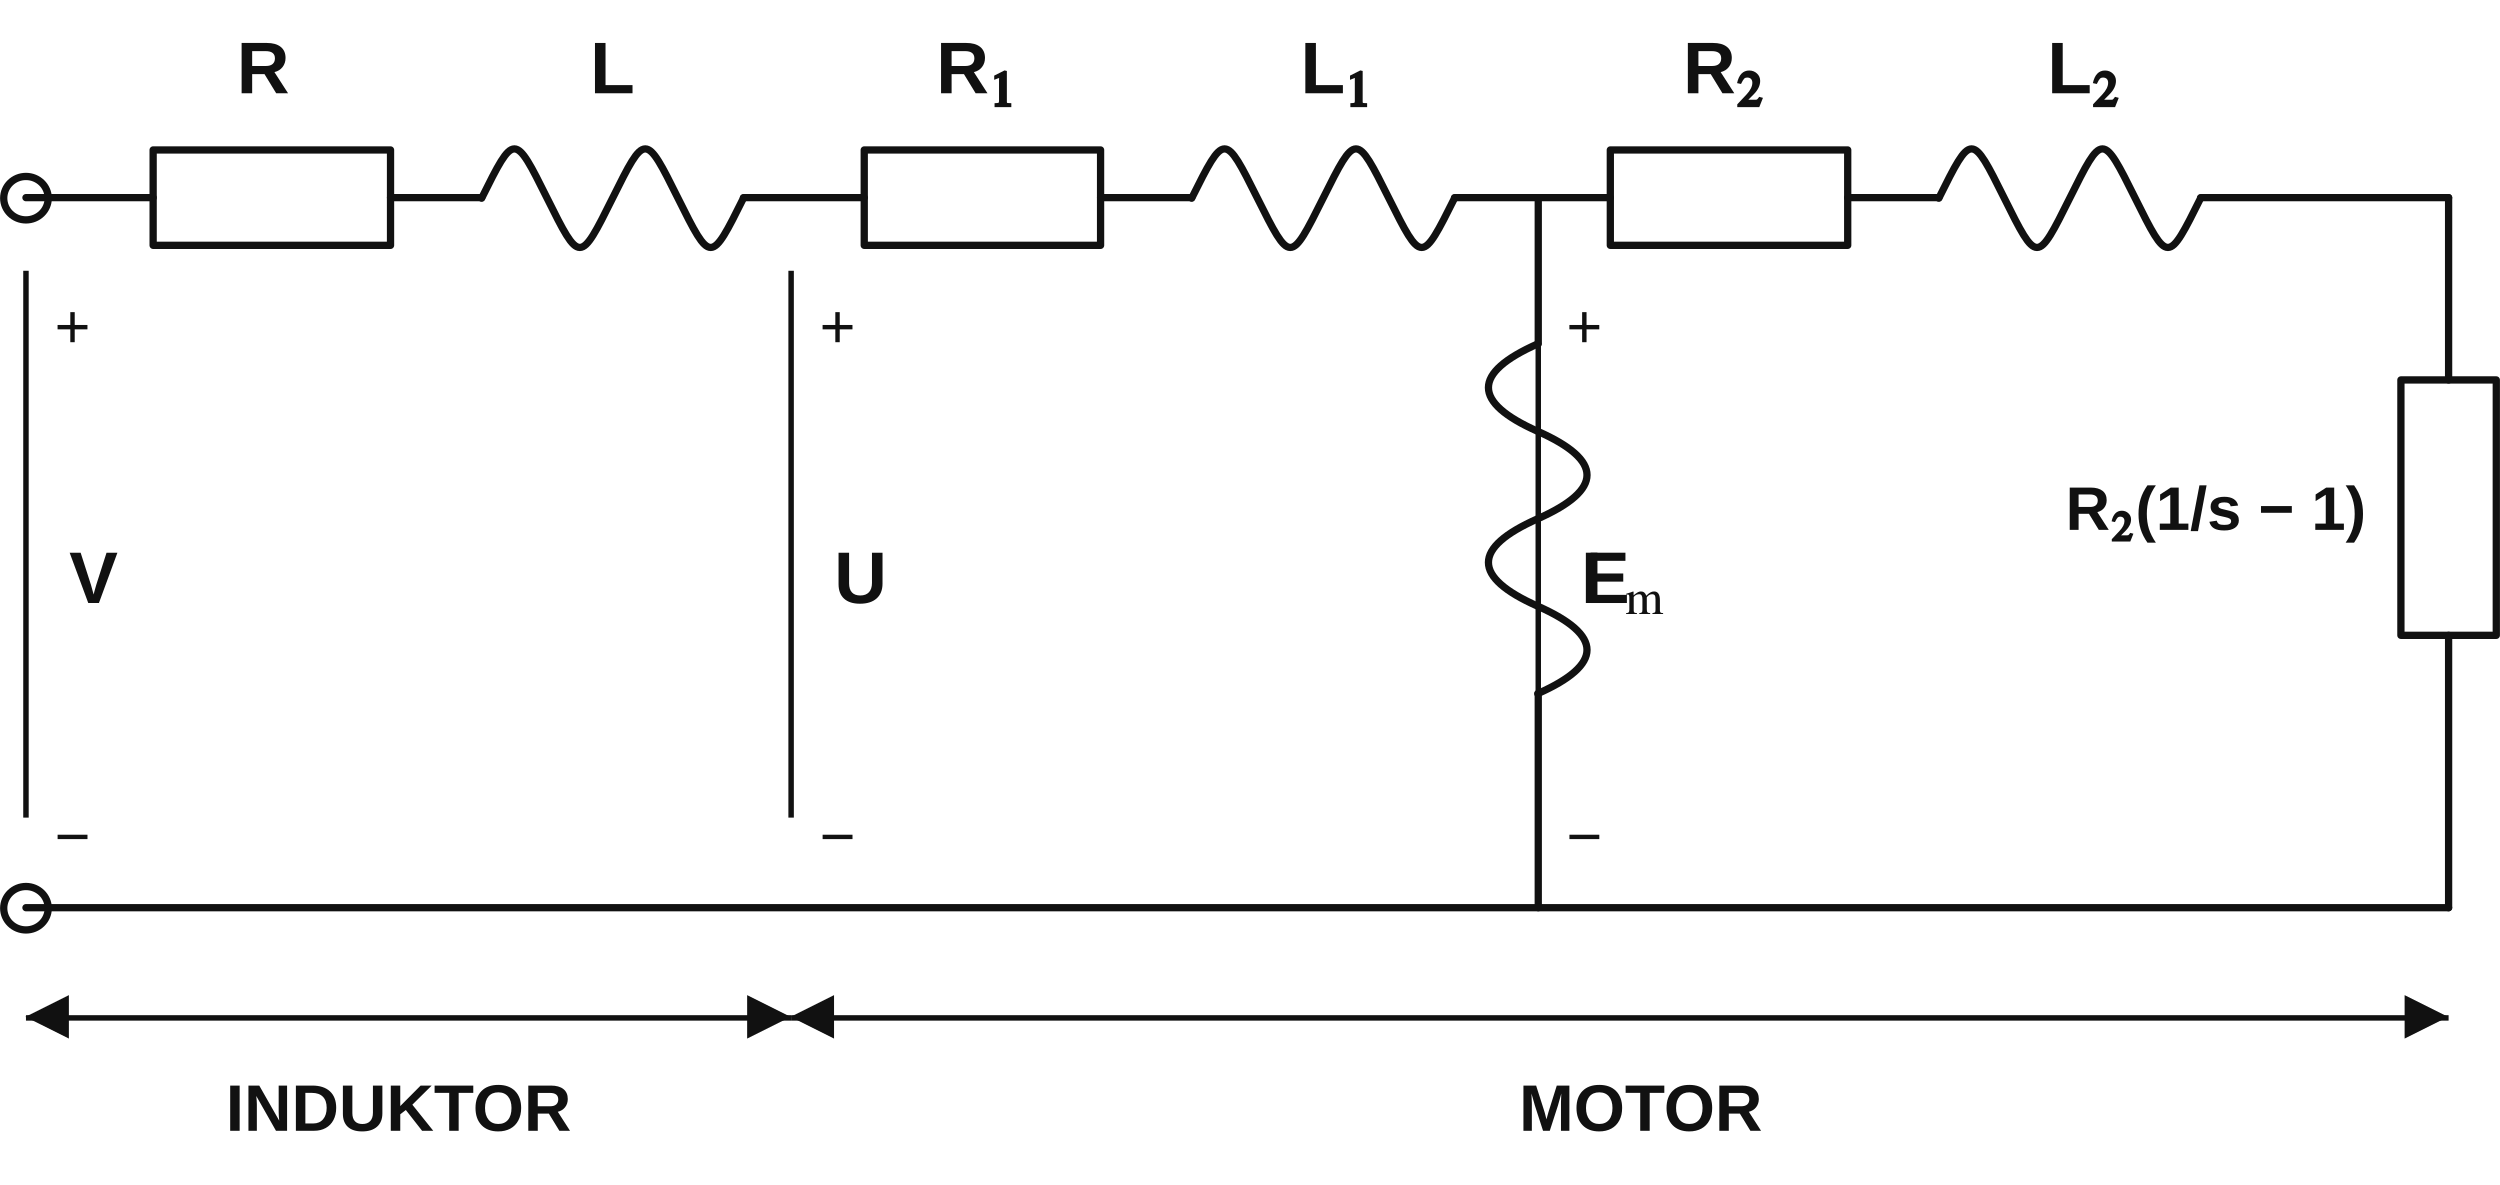
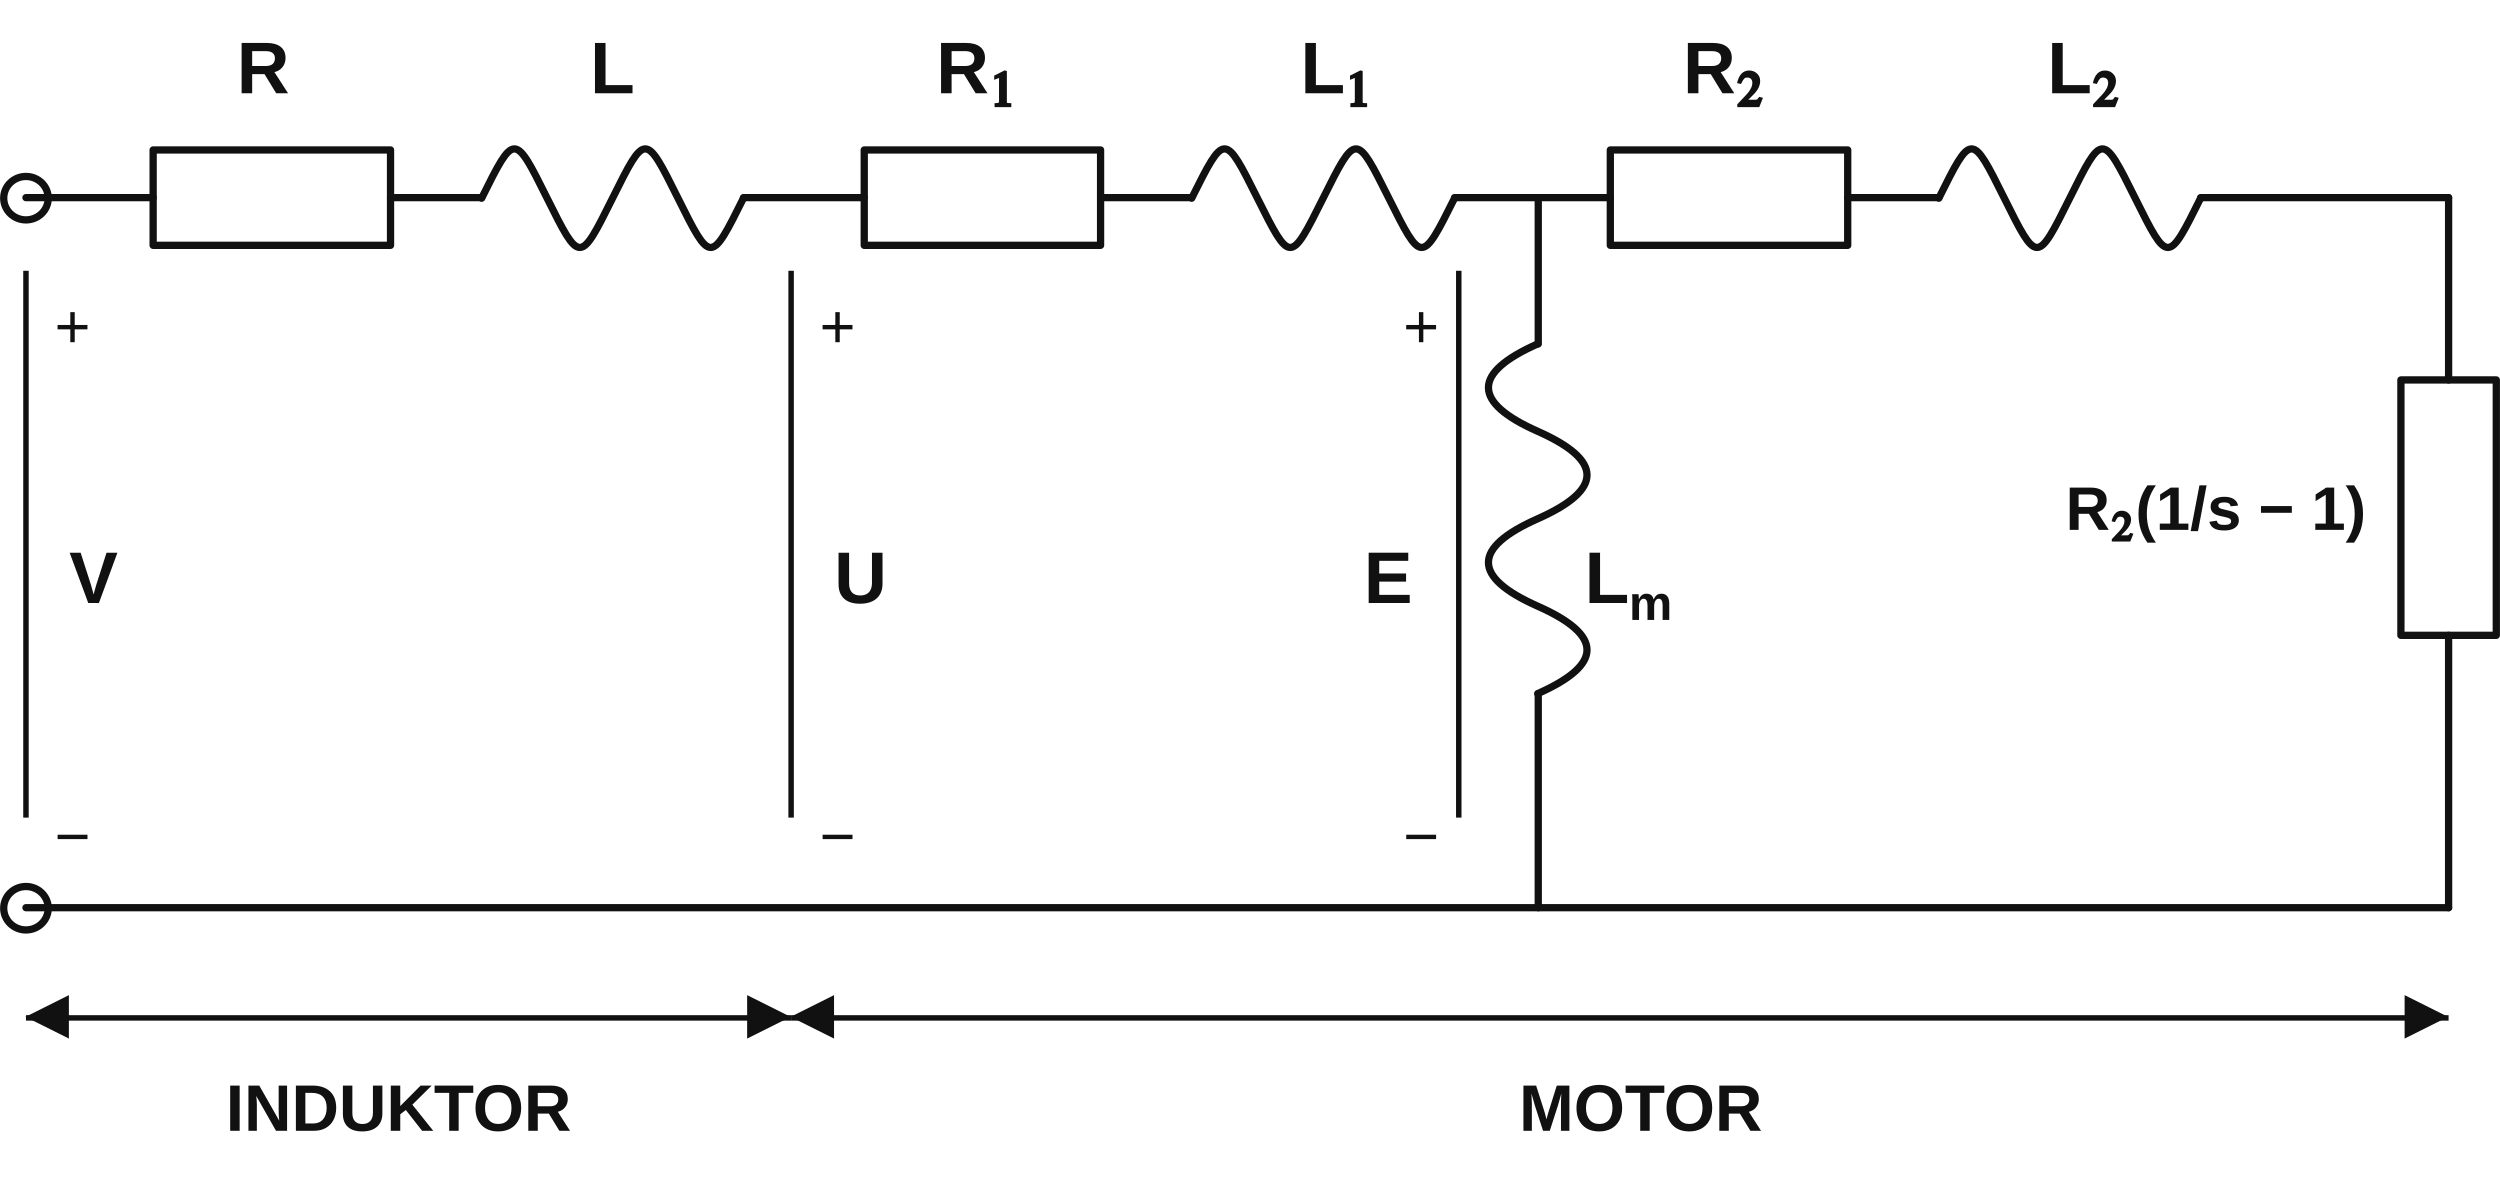
<svg xmlns="http://www.w3.org/2000/svg" width="2359" height="1118" xml:space="preserve" overflow="hidden">
  <g transform="translate(-801 -742)">
    <path d="M804.5 929C804.5 917.678 813.902 908.5 825.5 908.5 837.098 908.5 846.5 917.678 846.5 929 846.5 940.322 837.098 949.5 825.5 949.5 813.902 949.5 804.5 940.322 804.5 929Z" stroke="#111111" stroke-width="6.875" stroke-linecap="round" stroke-linejoin="round" stroke-miterlimit="10" fill="none" fill-rule="evenodd" />
    <path d="M804.5 1599C804.5 1587.68 813.902 1578.5 825.5 1578.5 837.098 1578.5 846.5 1587.68 846.5 1599 846.5 1610.32 837.098 1619.5 825.5 1619.5 813.902 1619.5 804.5 1610.32 804.5 1599Z" stroke="#111111" stroke-width="6.875" stroke-linecap="round" stroke-linejoin="round" stroke-miterlimit="10" fill="none" fill-rule="evenodd" />
    <path d="M825.5 928.5 945.5 928.5" stroke="#111111" stroke-width="6.875" stroke-linecap="round" stroke-linejoin="round" stroke-miterlimit="10" fill="none" fill-rule="evenodd" />
    <rect x="945.5" y="883.5" width="224" height="90" stroke="#111111" stroke-width="6.875" stroke-linecap="round" stroke-linejoin="round" stroke-miterlimit="10" fill="none" />
    <text fill="#111111" font-family="Arial,Arial_MSFontService,sans-serif" font-weight="700" font-size="69" transform="matrix(1 0 0 1 1024.38 830)">R</text>
    <path d="M1169.5 928.5 1255.5 928.5" stroke="#111111" stroke-width="6.875" stroke-linecap="round" stroke-linejoin="round" stroke-miterlimit="10" fill="none" fill-rule="evenodd" />
    <path d="M1255.5 929C1286.37 867 1286.37 867 1317.25 929 1348.12 991 1348.12 991 1379 929 1409.88 867 1409.88 867 1440.75 929 1471.62 991 1471.62 991 1502.5 929" stroke="#111111" stroke-width="6.875" stroke-linecap="round" stroke-linejoin="round" stroke-miterlimit="10" fill="none" fill-rule="evenodd" />
    <text fill="#111111" font-family="Arial,Arial_MSFontService,sans-serif" font-weight="700" font-size="69" transform="matrix(1 0 0 1 1357.81 830)">L</text>
    <path d="M1502.5 928.5 1616.5 928.5" stroke="#111111" stroke-width="6.875" stroke-linecap="round" stroke-linejoin="round" stroke-miterlimit="10" fill="none" fill-rule="evenodd" />
    <rect x="1616.5" y="883.5" width="223" height="90" stroke="#111111" stroke-width="6.875" stroke-linecap="round" stroke-linejoin="round" stroke-miterlimit="10" fill="none" />
    <text fill="#111111" font-family="Arial,Arial_MSFontService,sans-serif" font-weight="700" font-size="69" transform="matrix(1 0 0 1 1684.37 830)">R</text>
    <text fill="#111111" font-family="Cambria Math,Cambria Math_MSFontService,sans-serif" font-weight="700" font-size="69" transform="matrix(1 0 0 1 1734.22 830)">₁</text>
    <path d="M1839.5 928.5 1925.5 928.5" stroke="#111111" stroke-width="6.875" stroke-linecap="round" stroke-linejoin="round" stroke-miterlimit="10" fill="none" fill-rule="evenodd" />
    <path d="M1925.5 929C1956.5 867 1956.5 867 1987.5 929 2018.5 991 2018.5 991 2049.5 929 2080.5 867 2080.5 867 2111.5 929 2142.5 991 2142.5 991 2173.5 929" stroke="#111111" stroke-width="6.875" stroke-linecap="round" stroke-linejoin="round" stroke-miterlimit="10" fill="none" fill-rule="evenodd" />
    <text fill="#111111" font-family="Arial,Arial_MSFontService,sans-serif" font-weight="700" font-size="69" transform="matrix(1 0 0 1 2028.12 830)">L</text>
    <text fill="#111111" font-family="Cambria Math,Cambria Math_MSFontService,sans-serif" font-weight="700" font-size="69" transform="matrix(1 0 0 1 2069.95 830)">₁</text>
    <path d="M2173.5 928.5 2320.5 928.5" stroke="#111111" stroke-width="6.875" stroke-linecap="round" stroke-linejoin="round" stroke-miterlimit="10" fill="none" fill-rule="evenodd" />
    <rect x="2320.5" y="883.5" width="224" height="90" stroke="#111111" stroke-width="6.875" stroke-linecap="round" stroke-linejoin="round" stroke-miterlimit="10" fill="none" />
    <text fill="#111111" font-family="Arial,Arial_MSFontService,sans-serif" font-weight="700" font-size="69" transform="matrix(1 0 0 1 2389.06 830)">R</text>
    <text fill="#111111" font-family="Cambria Math,Cambria Math_MSFontService,sans-serif" font-weight="700" font-size="69" transform="matrix(1 0 0 1 2438.91 830)">₂</text>
    <path d="M2544.5 928.5 2630.5 928.5" stroke="#111111" stroke-width="6.875" stroke-linecap="round" stroke-linejoin="round" stroke-miterlimit="10" fill="none" fill-rule="evenodd" />
    <path d="M2630.5 929C2661.37 867 2661.37 867 2692.25 929 2723.12 991 2723.12 991 2754 929 2784.87 867 2784.87 867 2815.75 929 2846.62 991 2846.62 991 2877.5 929" stroke="#111111" stroke-width="6.875" stroke-linecap="round" stroke-linejoin="round" stroke-miterlimit="10" fill="none" fill-rule="evenodd" />
    <text fill="#111111" font-family="Arial,Arial_MSFontService,sans-serif" font-weight="700" font-size="69" transform="matrix(1 0 0 1 2732.81 830)">L</text>
    <text fill="#111111" font-family="Cambria Math,Cambria Math_MSFontService,sans-serif" font-weight="700" font-size="69" transform="matrix(1 0 0 1 2774.64 830)">₂</text>
    <path d="M2877.5 928.5 3111.5 928.5" stroke="#111111" stroke-width="6.875" stroke-linecap="round" stroke-linejoin="round" stroke-miterlimit="10" fill="none" fill-rule="evenodd" />
    <path d="M3111.5 928.5 3111.5 1100.5" stroke="#111111" stroke-width="6.875" stroke-linecap="round" stroke-linejoin="round" stroke-miterlimit="10" fill="none" fill-rule="evenodd" />
    <rect x="3066.5" y="1100.5" width="90" height="241" stroke="#111111" stroke-width="6.875" stroke-linecap="round" stroke-linejoin="round" stroke-miterlimit="10" fill="none" />
    <path d="M3111.5 1341.5 3111.5 1598.5" stroke="#111111" stroke-width="6.875" stroke-linecap="round" stroke-linejoin="round" stroke-miterlimit="10" fill="none" fill-rule="evenodd" />
    <text fill="#111111" font-family="Arial,Arial_MSFontService,sans-serif" font-weight="700" font-size="58" transform="matrix(1 0 0 1 2750.13 1242)">R</text>
    <text fill="#111111" font-family="Cambria Math,Cambria Math_MSFontService,sans-serif" font-weight="700" font-size="58" transform="matrix(1 0 0 1 2792.52 1242)">₂</text>
    <text fill="#111111" font-family="Arial,Arial_MSFontService,sans-serif" font-weight="700" font-size="58" transform="matrix(1 0 0 1 2816.01 1242)">(1/s − 1)</text>
    <path d="M825.5 1598.5 3111.5 1598.5" stroke="#111111" stroke-width="6.875" stroke-linecap="round" stroke-linejoin="round" stroke-miterlimit="10" fill="none" fill-rule="evenodd" />
    <path d="M2252.5 928.5 2252.5 1066.5" stroke="#111111" stroke-width="6.875" stroke-linecap="round" stroke-linejoin="round" stroke-miterlimit="10" fill="none" fill-rule="evenodd" />
    <path d="M2252 1066.5C2190 1094 2190 1121.5 2252 1149 2314 1176.5 2314 1204 2252 1231.5 2190 1259 2190 1286.5 2252 1314 2314 1341.5 2314 1369 2252 1396.5" stroke="#111111" stroke-width="6.875" stroke-linecap="round" stroke-linejoin="round" stroke-miterlimit="10" fill="none" fill-rule="evenodd" />
    <path d="M2252.5 1396.5 2252.5 1598.5" stroke="#111111" stroke-width="6.875" stroke-linecap="round" stroke-linejoin="round" stroke-miterlimit="10" fill="none" fill-rule="evenodd" />
-     <text fill="#111111" font-family="Arial,Arial_MSFontService,sans-serif" font-weight="400" font-size="69" transform="matrix(1 0 0 1 2296.25 1311)">L</text>
-     <text fill="#111111" font-family="Cambria Math,Cambria Math_MSFontService,sans-serif" font-weight="400" font-size="69" transform="matrix(1 0 0 1 2334.64 1311)">ₘ</text>
+     <text fill="#111111" font-family="Arial,Arial_MSFontService,sans-serif" font-weight="700" font-size="69" transform="matrix(1 0 0 1 2296.25 1311)">L</text>
+     <text fill="#111111" font-family="Arial,Arial_MSFontService,sans-serif" font-weight="700" font-size="46" transform="matrix(1 0 0 1 2338.07 1327)">m</text>
    <path d="M825.5 997.5 825.5 1513.5" stroke="#111111" stroke-width="5.156" stroke-miterlimit="8" fill="none" fill-rule="evenodd" />
    <text fill="#111111" font-family="Arial,Arial_MSFontService,sans-serif" font-weight="400" font-size="58" transform="matrix(1 0 0 1 852.5 1070)">+</text>
    <text fill="#111111" font-family="Arial,Arial_MSFontService,sans-serif" font-weight="400" font-size="58" transform="matrix(1 0 0 1 852.5 1551)">−</text>
    <text fill="#111111" font-family="Arial,Arial_MSFontService,sans-serif" font-weight="700" font-size="69" transform="matrix(1 0 0 1 866.25 1311)">V</text>
    <path d="M1547.5 997.5 1547.5 1513.5" stroke="#111111" stroke-width="5.156" stroke-miterlimit="8" fill="none" fill-rule="evenodd" />
    <text fill="#111111" font-family="Arial,Arial_MSFontService,sans-serif" font-weight="400" font-size="58" transform="matrix(1 0 0 1 1574.37 1070)">+</text>
    <text fill="#111111" font-family="Arial,Arial_MSFontService,sans-serif" font-weight="400" font-size="58" transform="matrix(1 0 0 1 1574.37 1551)">−</text>
    <text fill="#111111" font-family="Arial,Arial_MSFontService,sans-serif" font-weight="700" font-size="69" transform="matrix(1 0 0 1 1588.12 1311)">U</text>
-     <path d="M2252.5 997.5 2252.5 1513.5" stroke="#111111" stroke-width="5.156" stroke-miterlimit="8" fill="none" fill-rule="evenodd" />
-     <text fill="#111111" font-family="Arial,Arial_MSFontService,sans-serif" font-weight="400" font-size="58" transform="matrix(1 0 0 1 2279.06 1070)">+</text>
-     <text fill="#111111" font-family="Arial,Arial_MSFontService,sans-serif" font-weight="400" font-size="58" transform="matrix(1 0 0 1 2279.06 1551)">−</text>
-     <text fill="#111111" font-family="Arial,Arial_MSFontService,sans-serif" font-weight="700" font-size="69" transform="matrix(1 0 0 1 2292.81 1311)">E</text>
+     <path d="M2177.5 997.5 2177.5 1513.5" stroke="#111111" stroke-width="5.156" stroke-miterlimit="8" fill="none" fill-rule="evenodd" />
+     <text fill="#111111" font-family="Arial,Arial_MSFontService,sans-serif" font-weight="400" font-size="58" transform="matrix(1 0 0 1 2125.06 1070)">+</text>
+     <text fill="#111111" font-family="Arial,Arial_MSFontService,sans-serif" font-weight="400" font-size="58" transform="matrix(1 0 0 1 2125.06 1551)">−</text>
+     <text fill="#111111" font-family="Arial,Arial_MSFontService,sans-serif" font-weight="700" font-size="69" transform="matrix(1 0 0 1 2087.88 1311)">E</text>
    <path d="M825.5 1702.5 1547.5 1702.5" stroke="#111111" stroke-width="5.156" stroke-miterlimit="8" fill="none" fill-rule="evenodd" />
    <path d="M825 1701.5 866 1681 866 1722Z" fill="#111111" fill-rule="evenodd" />
    <path d="M1547 1701.5 1506 1681 1506 1722Z" fill="#111111" fill-rule="evenodd" />
    <text fill="#111111" font-family="Arial,Arial_MSFontService,sans-serif" font-weight="700" font-size="62" transform="matrix(1 0 0 1 1014.06 1809)">INDUKTOR</text>
    <path d="M1547.5 1702.5 3111.5 1702.5" stroke="#111111" stroke-width="5.156" stroke-miterlimit="8" fill="none" fill-rule="evenodd" />
    <path d="M1547 1701.5 1588 1681 1588 1722Z" fill="#111111" fill-rule="evenodd" />
    <path d="M3111 1701.5 3070 1681 3070 1722Z" fill="#111111" fill-rule="evenodd" />
    <text fill="#111111" font-family="Arial,Arial_MSFontService,sans-serif" font-weight="700" font-size="62" transform="matrix(1 0 0 1 2234.37 1809)">MOTOR</text>
  </g>
</svg>
